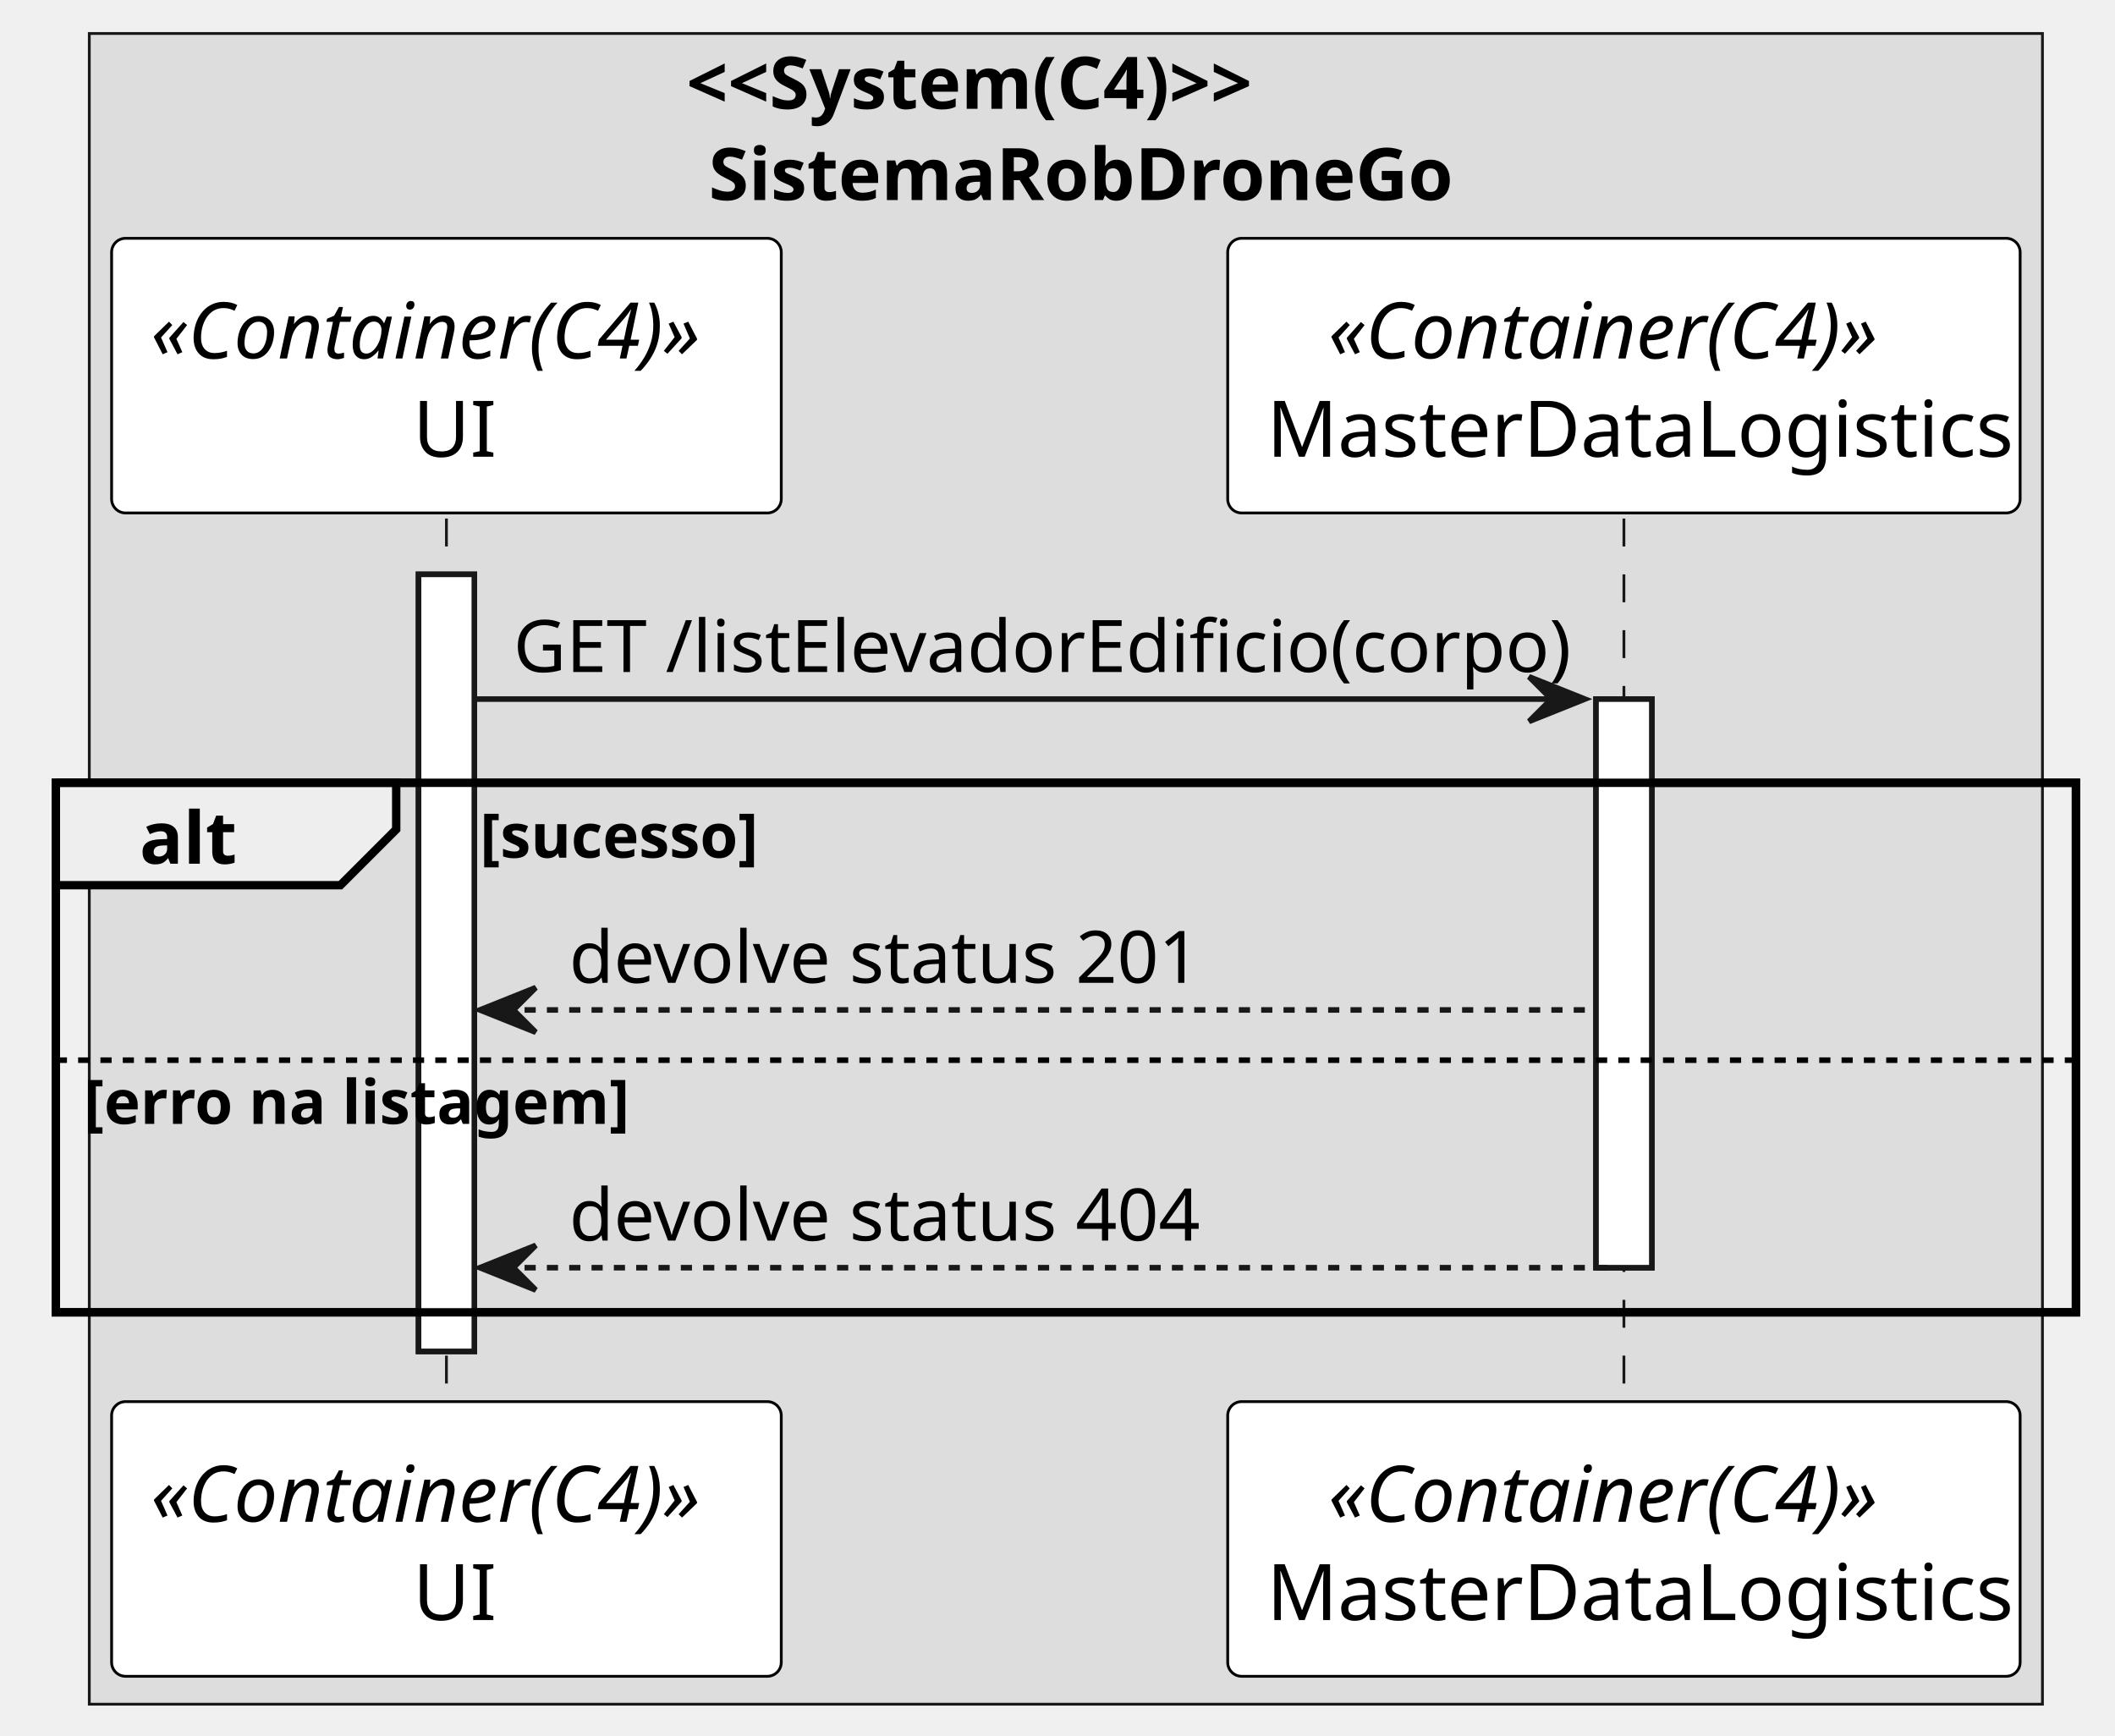
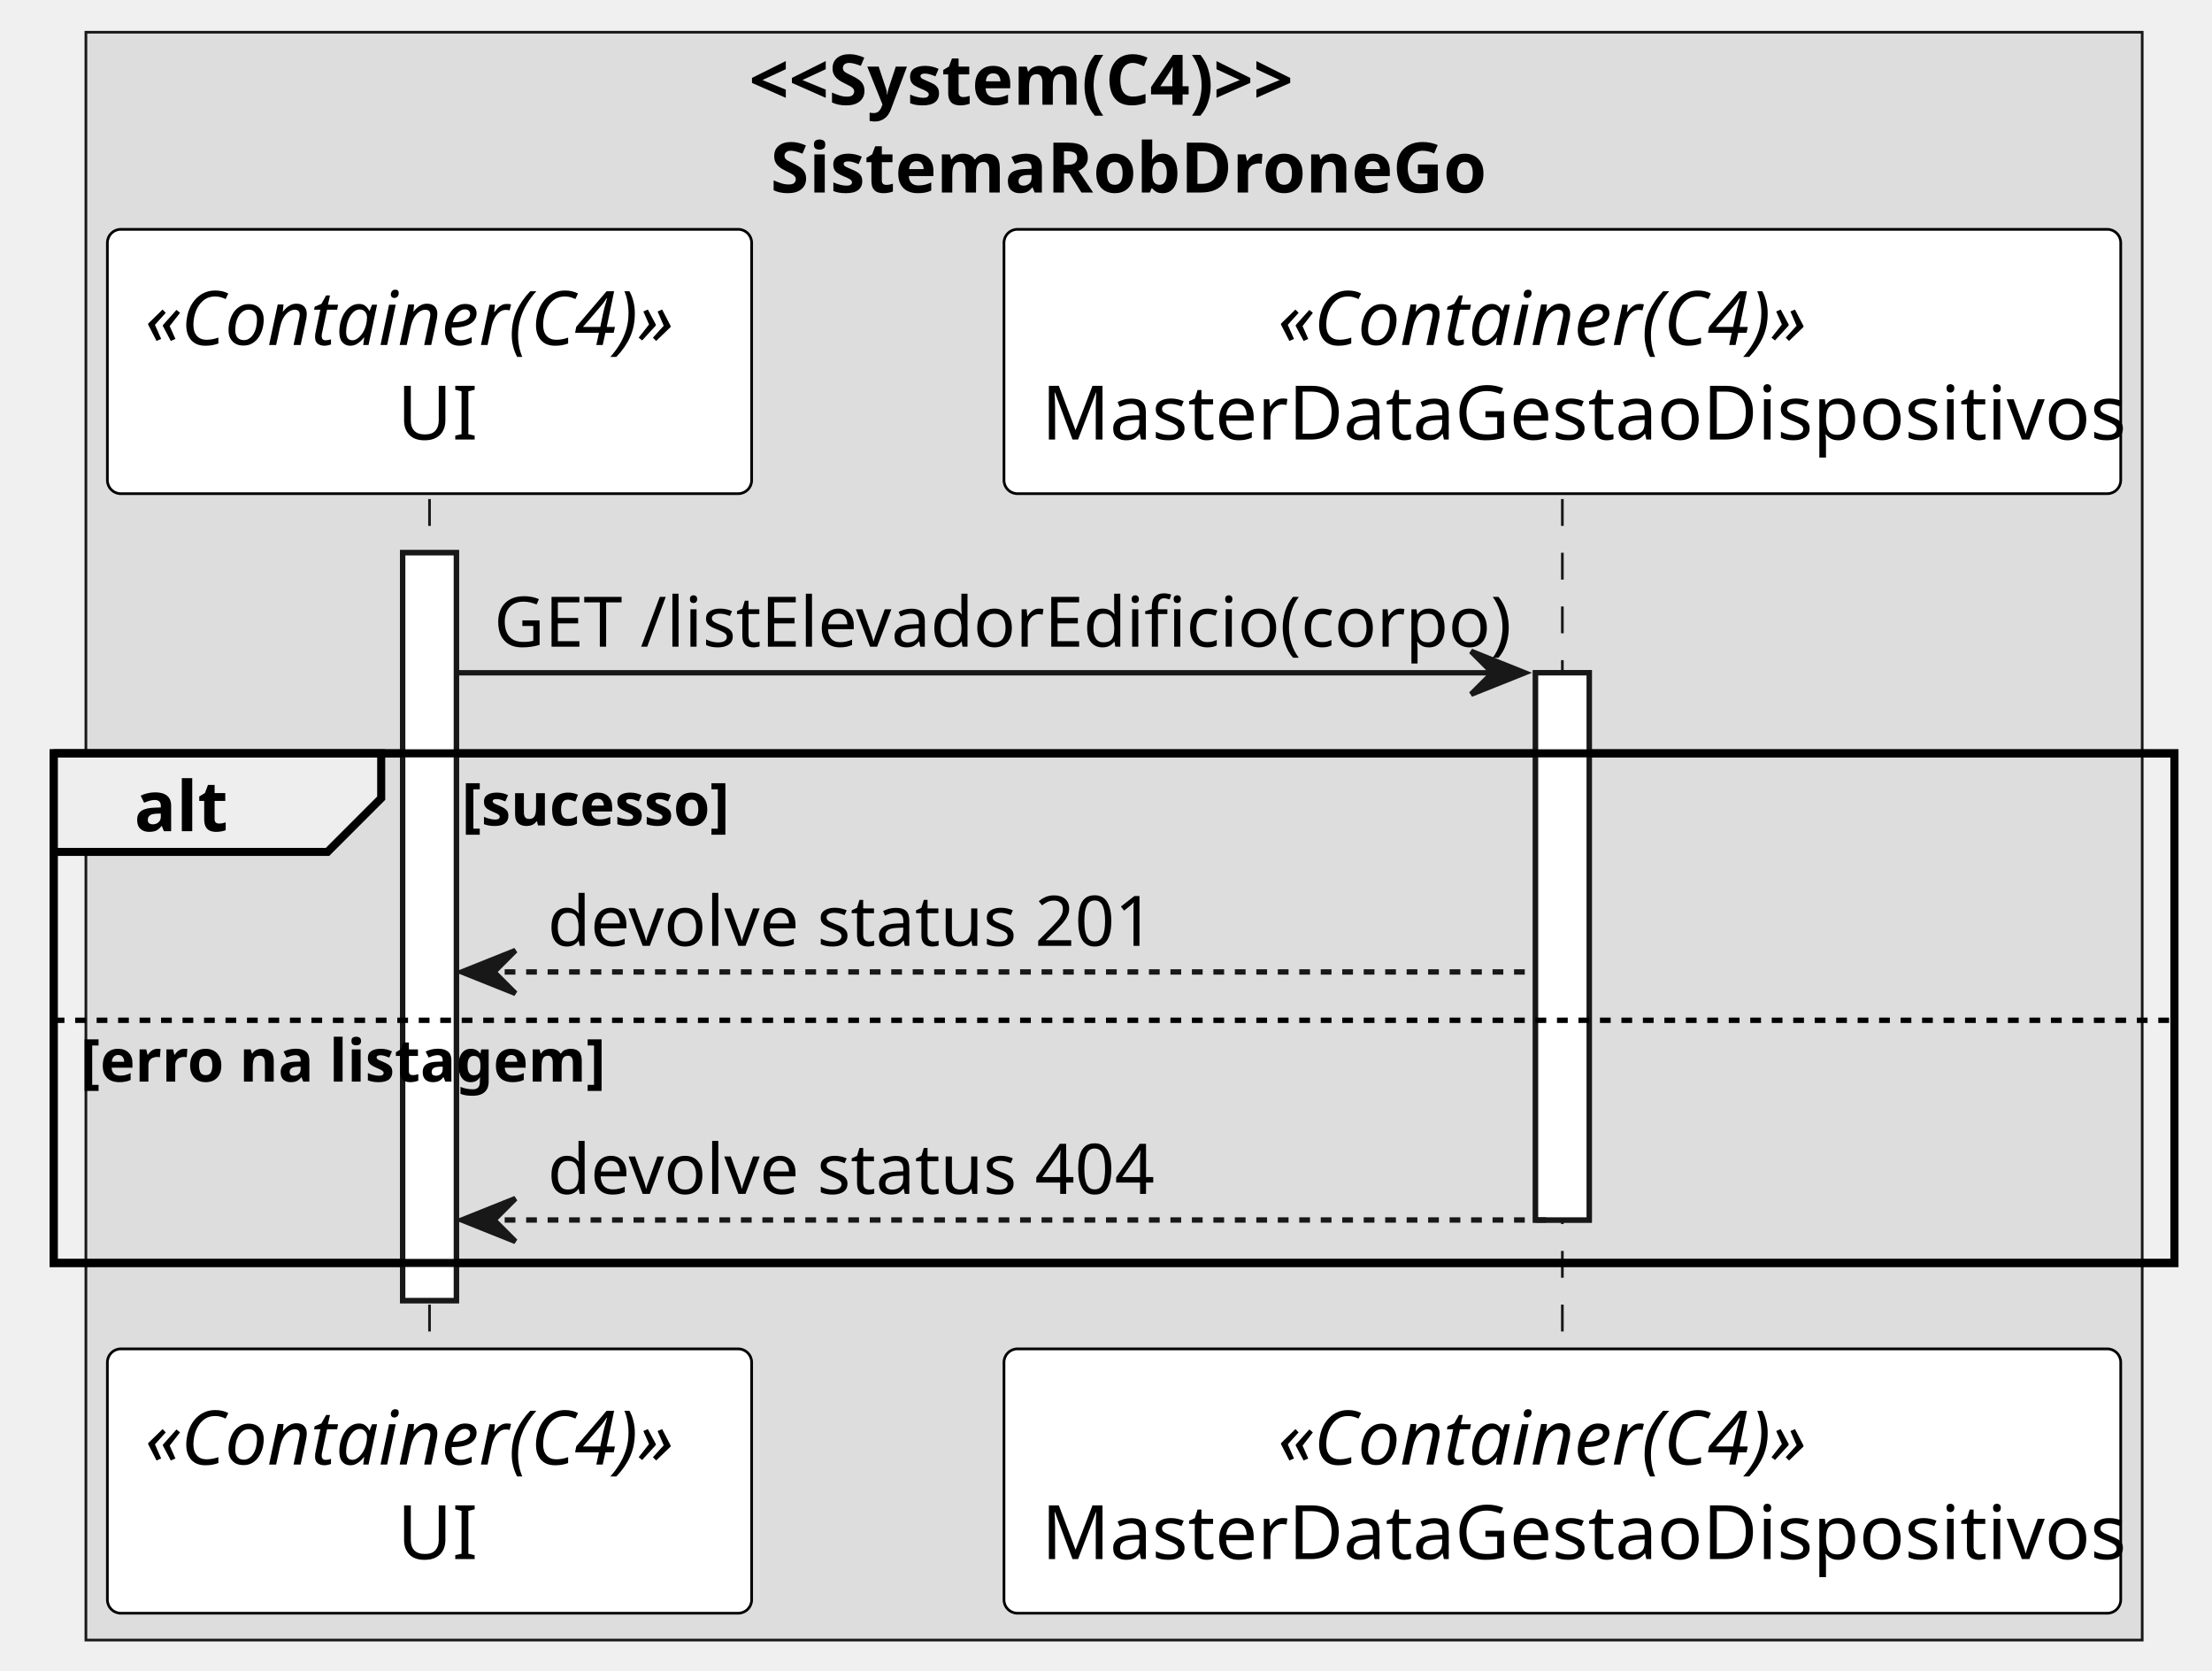
- <svg xmlns="http://www.w3.org/2000/svg" contentStyleType="text/css" height="311px" preserveAspectRatio="none" style="width:379px;height:311px;background:#FFFFFF;" version="1.1" viewBox="0 0 379 311" width="379px" zoomAndPan="magnify">
+ <svg xmlns="http://www.w3.org/2000/svg" contentStyleType="text/css" height="311px" preserveAspectRatio="none" style="width:412px;height:311px;background:#FFFFFF;" version="1.1" viewBox="0 0 412 311" width="412px" zoomAndPan="magnify">
  <defs />
  <g>
-     <rect fill="#DDDDDD" height="299.383" style="stroke:#181818;stroke-width:0.5;" width="350" x="16" y="6" />
-     <text fill="#000000" font-family="sans-serif" font-size="13" font-weight="bold" lengthAdjust="spacing" textLength="102" x="123" y="19.495">&lt;&lt;System(C4)&gt;&gt;</text>
-     <text fill="#000000" font-family="sans-serif" font-size="13" font-weight="bold" lengthAdjust="spacing" textLength="132" x="127" y="35.847">SistemaRobDroneGo</text>
+     <rect fill="#DDDDDD" height="299.383" style="stroke:#181818;stroke-width:0.5;" width="383" x="16" y="6" />
+     <text fill="#000000" font-family="sans-serif" font-size="13" font-weight="bold" lengthAdjust="spacing" textLength="102" x="139.5" y="19.495">&lt;&lt;System(C4)&gt;&gt;</text>
+     <text fill="#000000" font-family="sans-serif" font-size="13" font-weight="bold" lengthAdjust="spacing" textLength="132" x="143.5" y="35.847">SistemaRobDroneGo</text>
    <rect fill="#FFFFFF" height="139.242" style="stroke:#181818;stroke-width:1.0;" width="10" x="75" y="102.922" />
    <rect fill="#FFFFFF" height="101.891" style="stroke:#181818;stroke-width:1.0;" width="10" x="286" y="125.273" />
-     <rect fill="none" height="94.891" style="stroke:#000000;stroke-width:1.5;" width="362" x="10" y="140.273" />
+     <rect fill="none" height="94.891" style="stroke:#000000;stroke-width:1.5;" width="395" x="10" y="140.273" />
    <line style="stroke:#181818;stroke-width:0.5;stroke-dasharray:5.0,5.0;" x1="80" x2="80" y1="92.922" y2="252.164" />
    <line style="stroke:#181818;stroke-width:0.5;stroke-dasharray:5.0,5.0;" x1="291" x2="291" y1="92.922" y2="252.164" />
    <rect fill="#FFFFFF" height="49.219" rx="2.5" ry="2.5" style="stroke:#000000;stroke-width:0.5;" width="120" x="20" y="42.703" />
    <text fill="#000000" font-family="sans-serif" font-size="14" font-style="italic" lengthAdjust="spacing" textLength="106" x="27" y="64.236">«Container(C4)»</text>
    <text fill="#000000" font-family="sans-serif" font-size="14" lengthAdjust="spacing" textLength="12" x="74" y="81.846">UI</text>
    <rect fill="#FFFFFF" height="49.219" rx="2.5" ry="2.5" style="stroke:#000000;stroke-width:0.5;" width="120" x="20" y="251.164" />
    <text fill="#000000" font-family="sans-serif" font-size="14" font-style="italic" lengthAdjust="spacing" textLength="106" x="27" y="272.697">«Container(C4)»</text>
    <text fill="#000000" font-family="sans-serif" font-size="14" lengthAdjust="spacing" textLength="12" x="74" y="290.307">UI</text>
-     <rect fill="#FFFFFF" height="49.219" rx="2.5" ry="2.5" style="stroke:#000000;stroke-width:0.5;" width="142" x="220" y="42.703" />
+     <rect fill="#FFFFFF" height="49.219" rx="2.5" ry="2.5" style="stroke:#000000;stroke-width:0.5;" width="208" x="187" y="42.703" />
    <text fill="#000000" font-family="sans-serif" font-size="14" font-style="italic" lengthAdjust="spacing" textLength="106" x="238" y="64.236">«Container(C4)»</text>
-     <text fill="#000000" font-family="sans-serif" font-size="14" lengthAdjust="spacing" textLength="128" x="227" y="81.846">MasterDataLogistics</text>
-     <rect fill="#FFFFFF" height="49.219" rx="2.5" ry="2.5" style="stroke:#000000;stroke-width:0.5;" width="142" x="220" y="251.164" />
+     <text fill="#000000" font-family="sans-serif" font-size="14" lengthAdjust="spacing" textLength="194" x="194" y="81.846">MasterDataGestaoDispositivos</text>
+     <rect fill="#FFFFFF" height="49.219" rx="2.5" ry="2.5" style="stroke:#000000;stroke-width:0.5;" width="208" x="187" y="251.164" />
    <text fill="#000000" font-family="sans-serif" font-size="14" font-style="italic" lengthAdjust="spacing" textLength="106" x="238" y="272.697">«Container(C4)»</text>
-     <text fill="#000000" font-family="sans-serif" font-size="14" lengthAdjust="spacing" textLength="128" x="227" y="290.307">MasterDataLogistics</text>
+     <text fill="#000000" font-family="sans-serif" font-size="14" lengthAdjust="spacing" textLength="194" x="194" y="290.307">MasterDataGestaoDispositivos</text>
    <rect fill="#FFFFFF" height="139.242" style="stroke:#181818;stroke-width:1.0;" width="10" x="75" y="102.922" />
    <rect fill="#FFFFFF" height="101.891" style="stroke:#181818;stroke-width:1.0;" width="10" x="286" y="125.273" />
    <polygon fill="#181818" points="274,121.273,284,125.273,274,129.273,278,125.273" style="stroke:#181818;stroke-width:1.0;" />
    <line style="stroke:#181818;stroke-width:1.0;" x1="85" x2="280" y1="125.273" y2="125.273" />
    <text fill="#000000" font-family="sans-serif" font-size="13" lengthAdjust="spacing" textLength="182" x="92" y="120.417">GET /listElevadorEdificio(corpo)</text>
    <path d="M10,140.273 L71,140.273 L71,148.625 L61,158.625 L10,158.625 L10,140.273 " fill="#EEEEEE" style="stroke:#000000;stroke-width:1.5;" />
-     <rect fill="none" height="94.891" style="stroke:#000000;stroke-width:1.5;" width="362" x="10" y="140.273" />
+     <rect fill="none" height="94.891" style="stroke:#000000;stroke-width:1.5;" width="395" x="10" y="140.273" />
    <text fill="#000000" font-family="sans-serif" font-size="13" font-weight="bold" lengthAdjust="spacing" textLength="16" x="25" y="154.769">alt</text>
    <text fill="#000000" font-family="sans-serif" font-size="11" font-weight="bold" lengthAdjust="spacing" textLength="56" x="86" y="153.692">[sucesso]</text>
    <polygon fill="#181818" points="96,176.977,86,180.977,96,184.977,92,180.977" style="stroke:#181818;stroke-width:1.0;" />
    <line style="stroke:#181818;stroke-width:1.0;stroke-dasharray:2.0,2.0;" x1="90" x2="285" y1="180.977" y2="180.977" />
    <text fill="#000000" font-family="sans-serif" font-size="13" lengthAdjust="spacing" textLength="106" x="102" y="176.12">devolve status 201</text>
-     <line style="stroke:#000000;stroke-width:1.0;stroke-dasharray:2.0,2.0;" x1="10" x2="372" y1="189.977" y2="189.977" />
+     <line style="stroke:#000000;stroke-width:1.0;stroke-dasharray:2.0,2.0;" x1="10" x2="405" y1="189.977" y2="189.977" />
    <text fill="#000000" font-family="sans-serif" font-size="11" font-weight="bold" lengthAdjust="spacing" textLength="99" x="15" y="201.395">[erro na listagem]</text>
    <polygon fill="#181818" points="96,223.164,86,227.164,96,231.164,92,227.164" style="stroke:#181818;stroke-width:1.0;" />
    <line style="stroke:#181818;stroke-width:1.0;stroke-dasharray:2.0,2.0;" x1="90" x2="290" y1="227.164" y2="227.164" />
    <text fill="#000000" font-family="sans-serif" font-size="13" lengthAdjust="spacing" textLength="106" x="102" y="222.308">devolve status 404</text>
  </g>
</svg>
